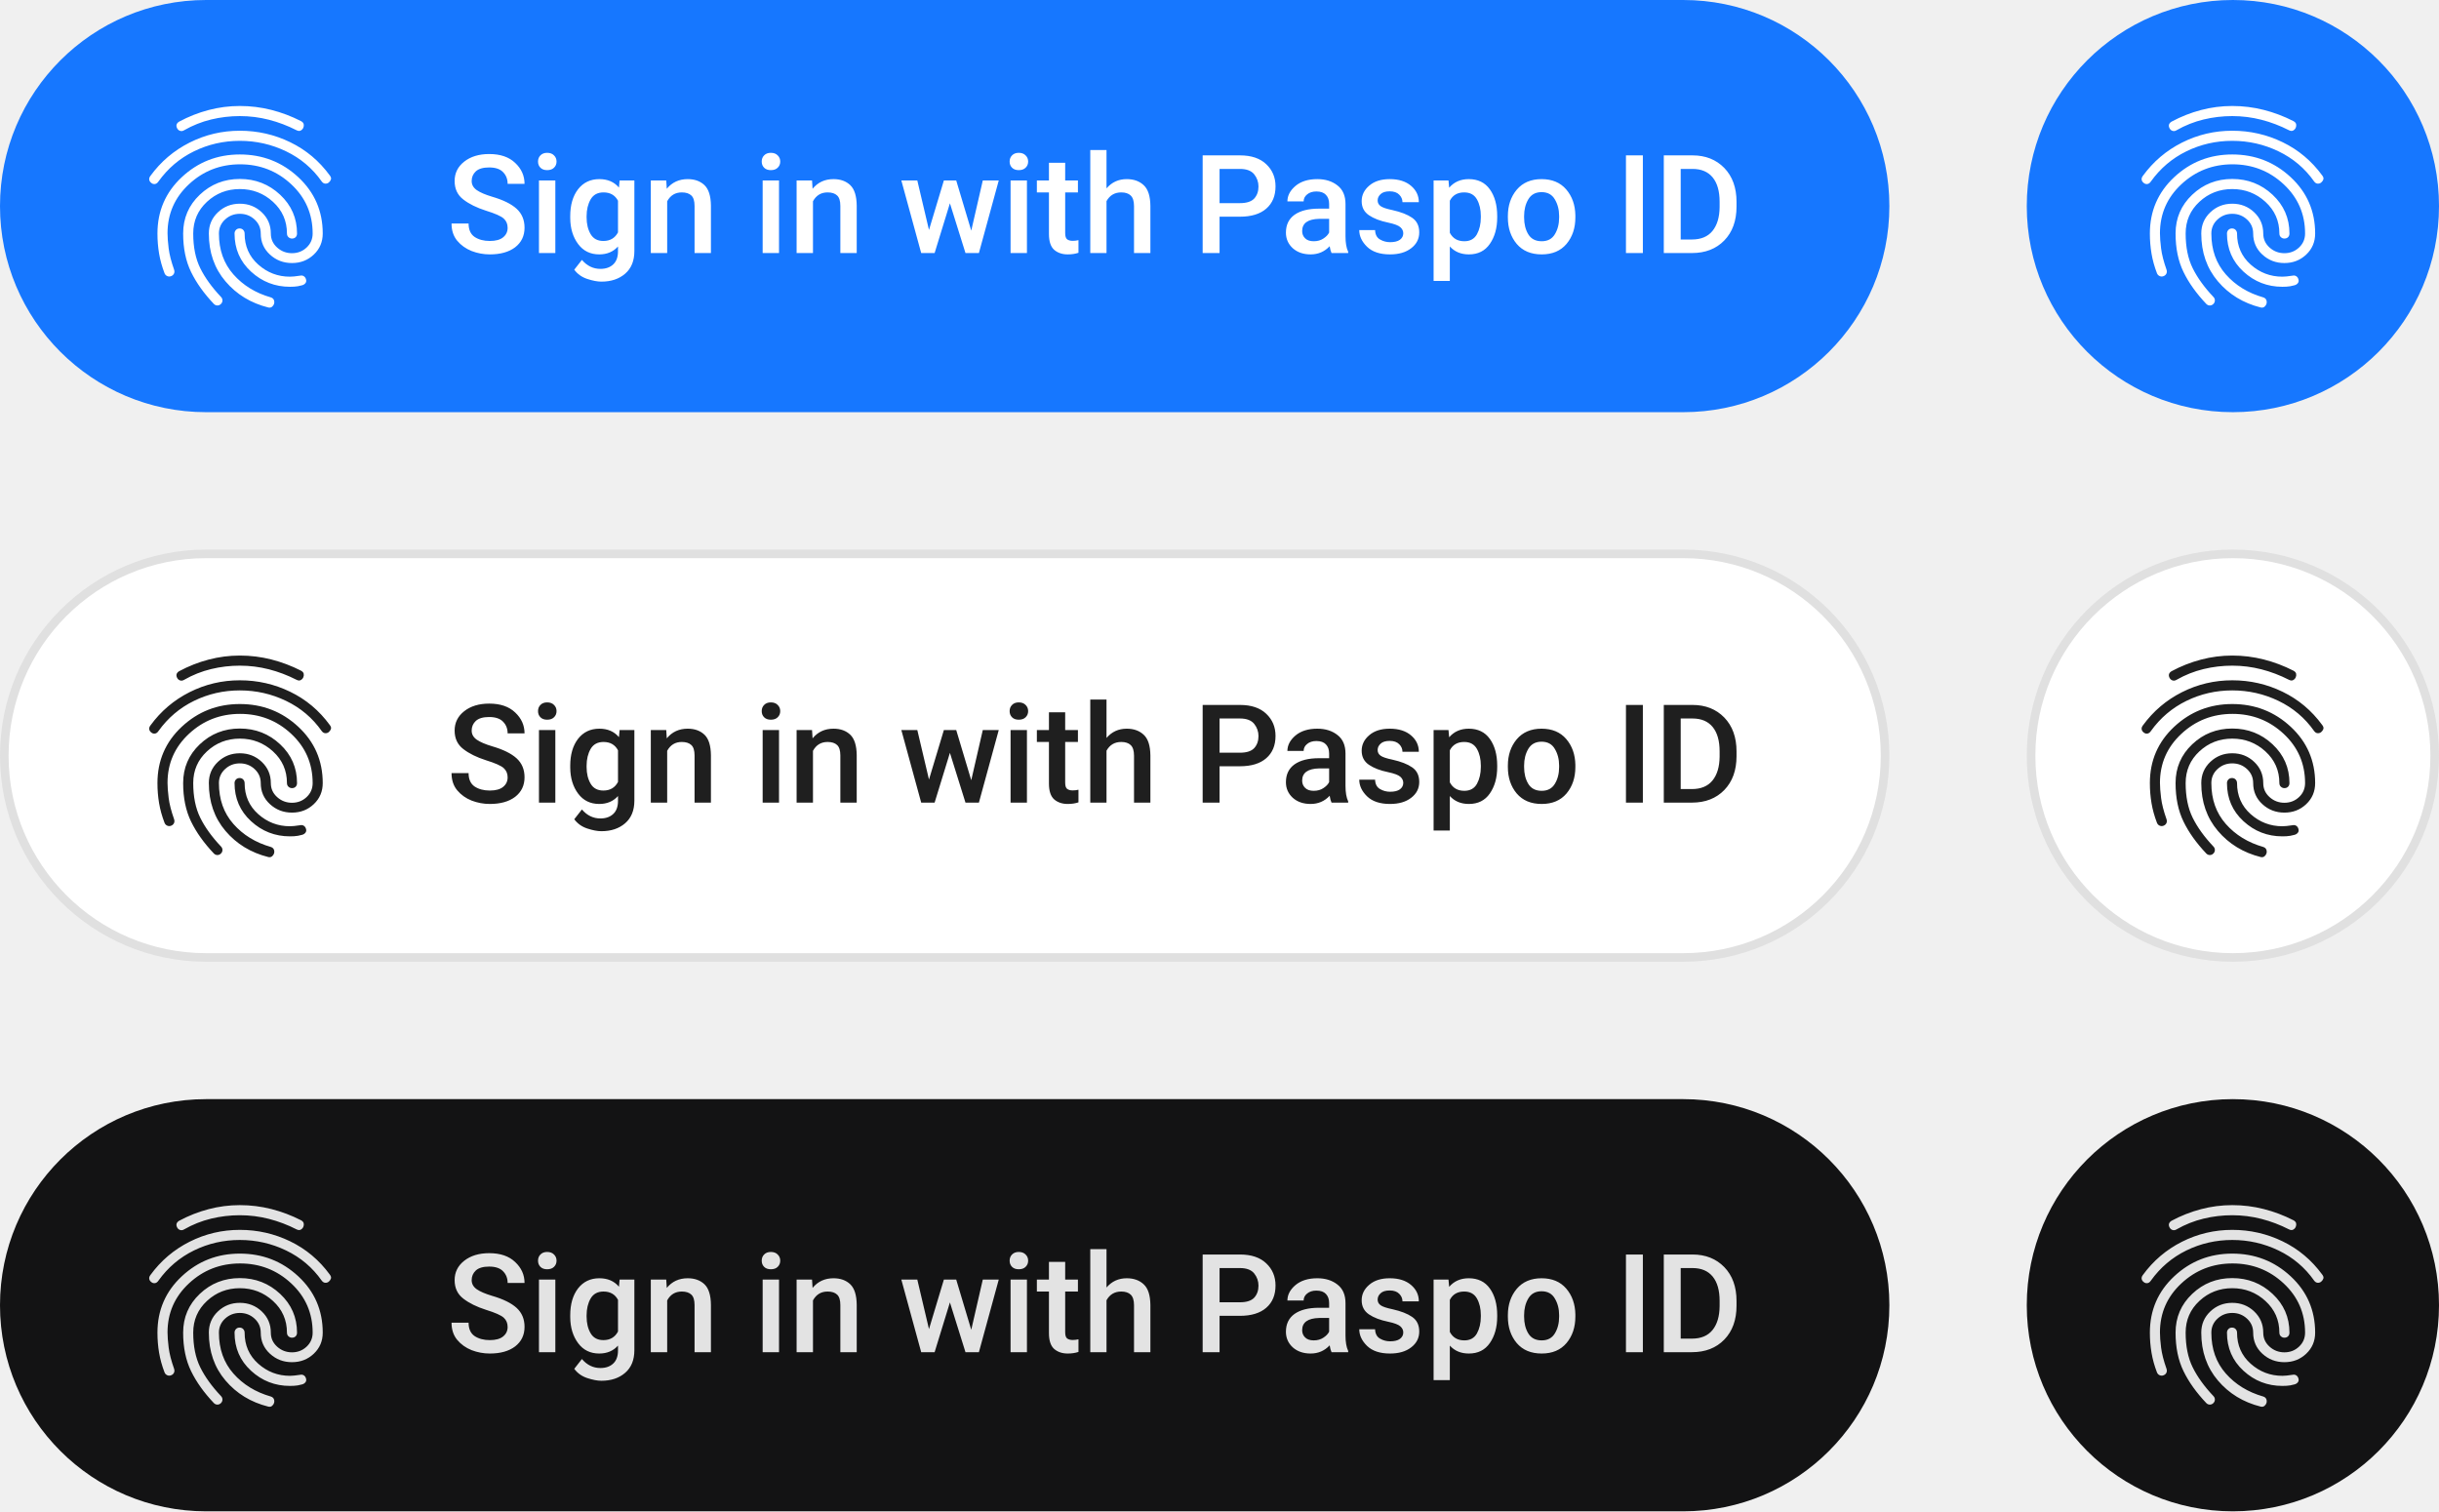
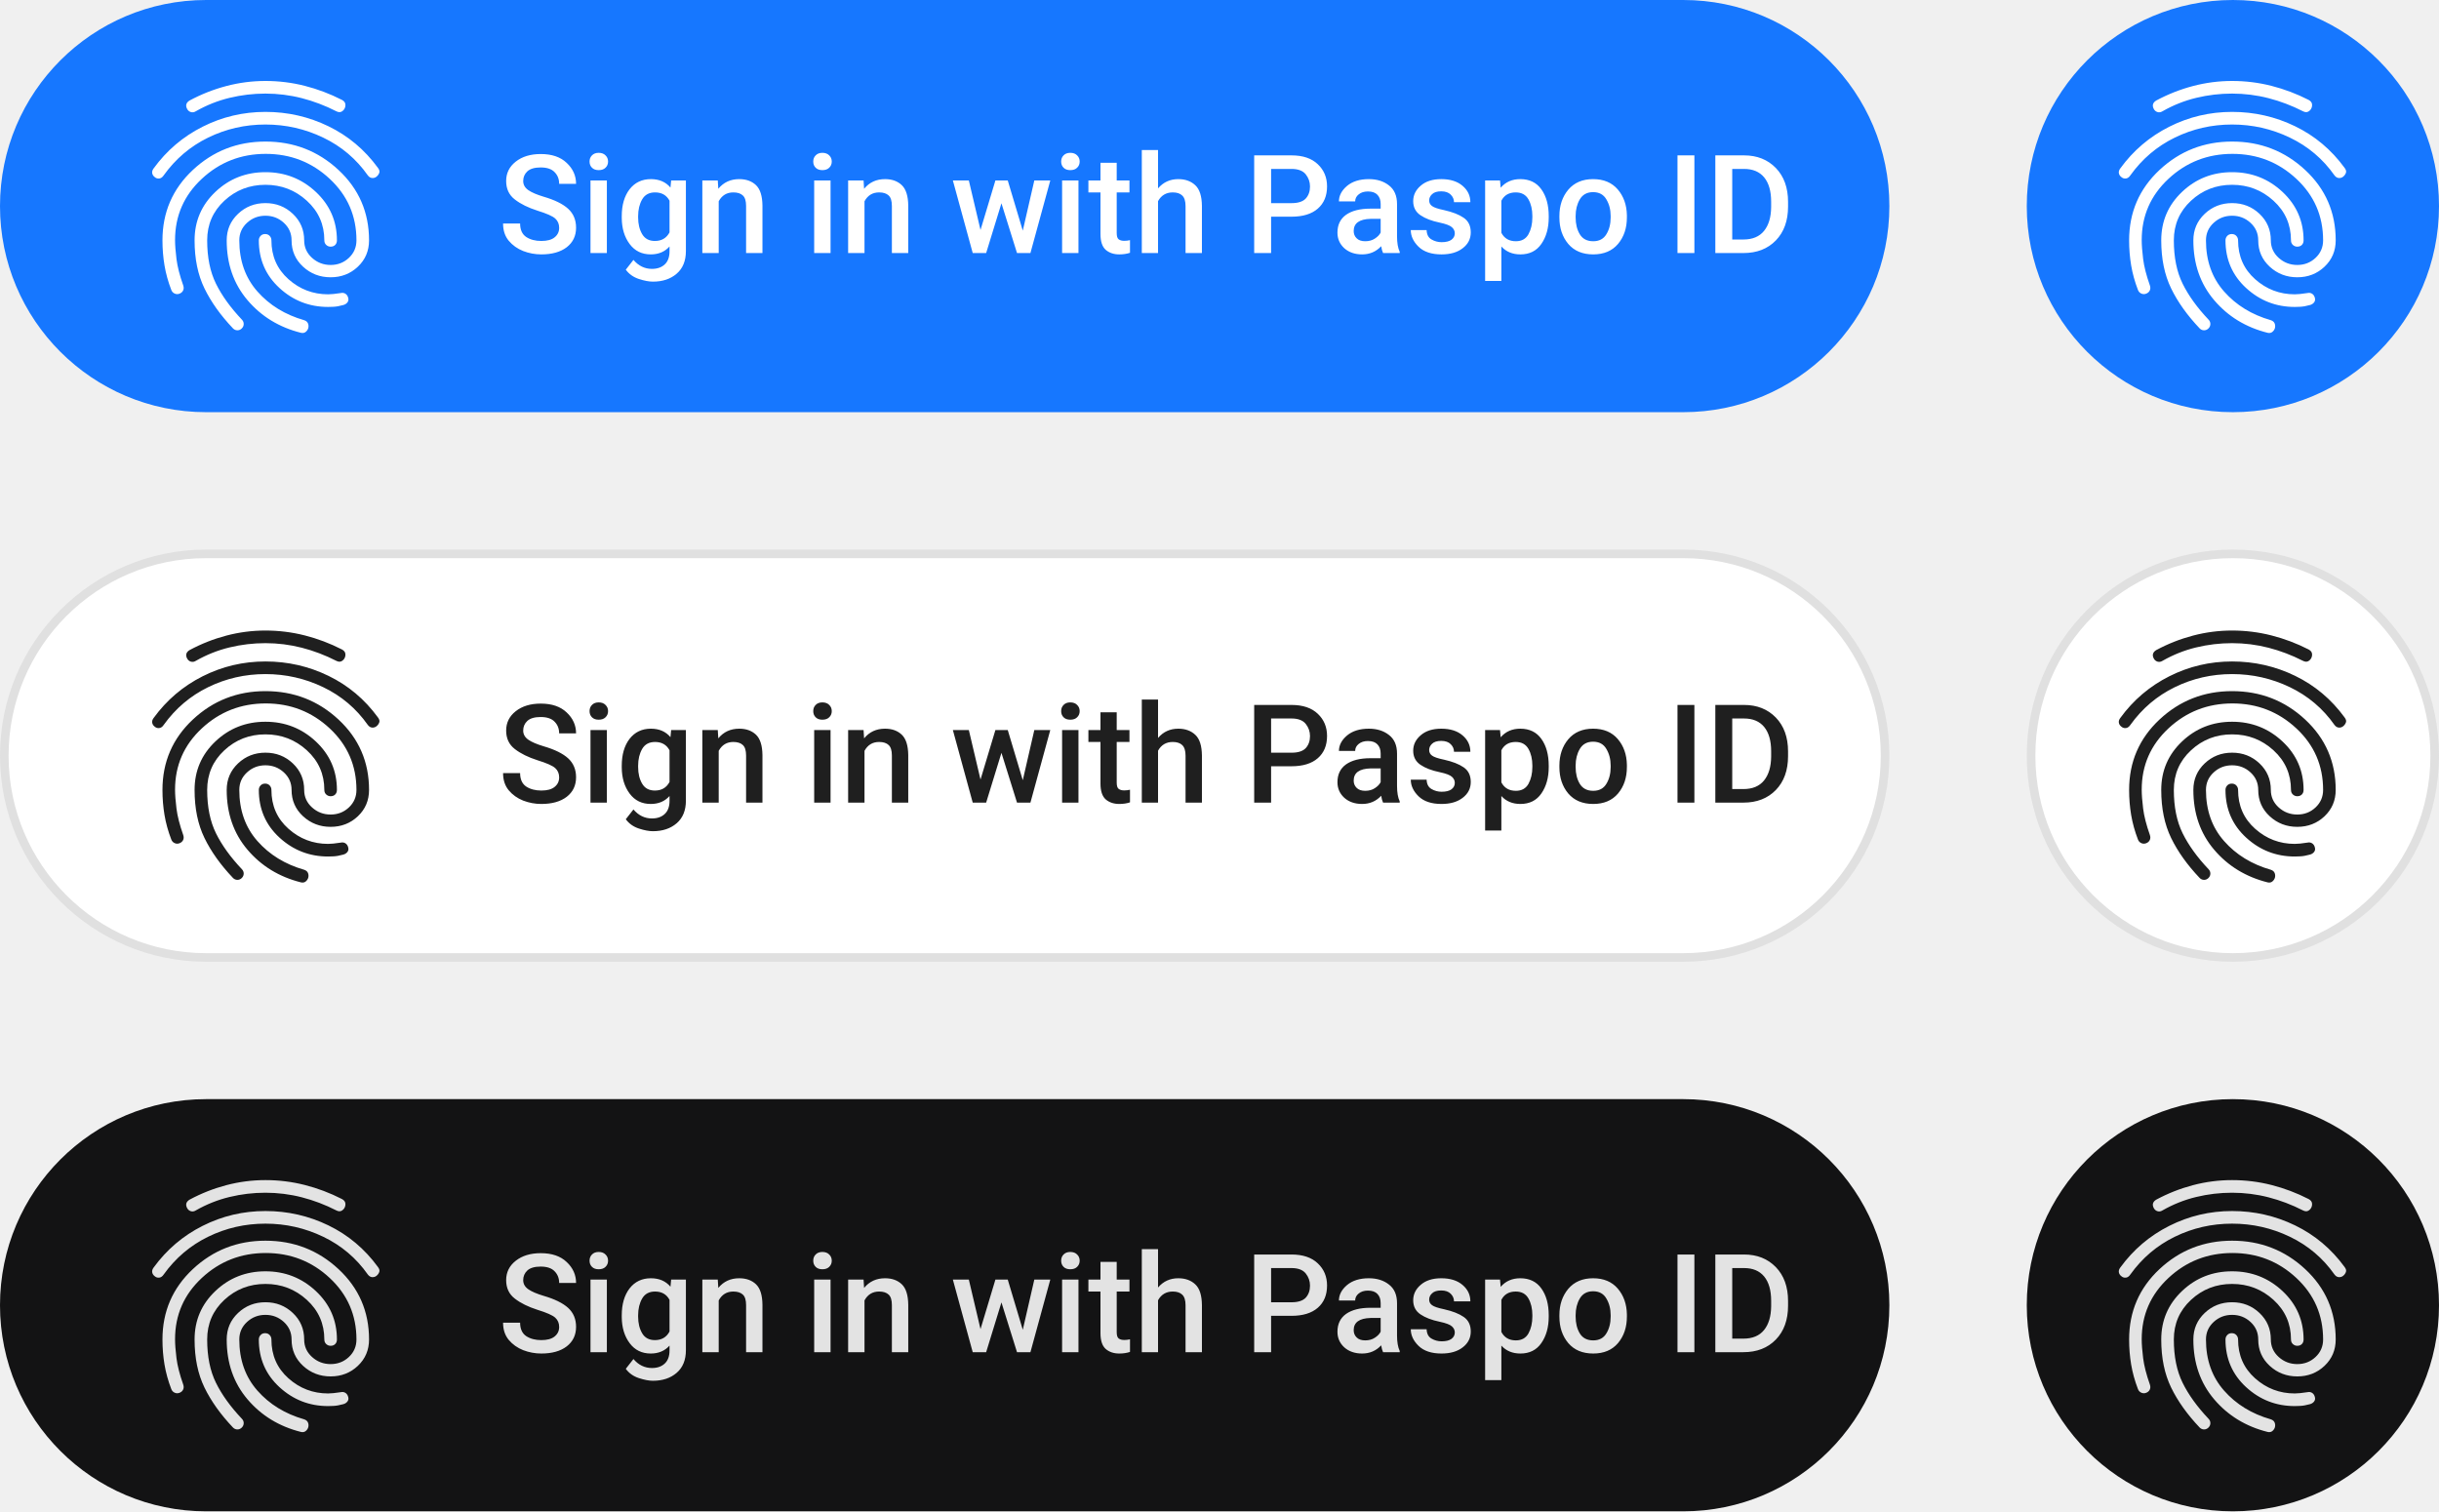
<svg xmlns="http://www.w3.org/2000/svg" width="284" height="176" viewBox="0 0 284 176" fill="none" font-family="-apple-system, BlinkMacSystemFont, 'Segoe UI', Roboto, sans-serif">
  <defs>
    <path id="paspo" transform="translate(-6.629,-6.923)" d="M41.412,16.327C47.458,16.327 53.162,17.627 58.523,20.229C63.885,22.83 68.362,26.589 71.955,31.505C72.355,32.02 72.483,32.477 72.34,32.877C72.198,33.278 71.955,33.62 71.613,33.906C71.271,34.192 70.872,34.321 70.415,34.292C69.959,34.264 69.56,34.021 69.218,33.563C66.081,29.104 62.045,25.688 57.111,23.316C52.178,20.943 46.944,19.757 41.412,19.757C35.879,19.757 30.689,20.943 25.84,23.316C20.992,25.688 16.971,29.104 13.777,33.563C13.435,34.078 13.036,34.364 12.579,34.421C12.123,34.478 11.724,34.364 11.382,34.078C10.982,33.792 10.74,33.435 10.654,33.006C10.569,32.577 10.697,32.134 11.039,31.677C14.576,26.817 19.01,23.044 24.343,20.357C29.676,17.67 35.366,16.327 41.412,16.327ZM41.412,24.388C49.112,24.388 55.728,26.96 61.261,32.105C66.794,37.251 69.56,43.625 69.56,51.229C69.56,54.087 68.548,56.474 66.523,58.389C64.498,60.304 62.031,61.262 59.122,61.262C56.213,61.262 53.718,60.304 51.636,58.389C49.554,56.474 48.513,54.087 48.513,51.229C48.513,49.342 47.814,47.756 46.417,46.469C45.019,45.183 43.351,44.54 41.412,44.54C39.472,44.54 37.804,45.183 36.407,46.469C35.009,47.756 34.311,49.342 34.311,51.229C34.311,56.774 35.951,61.405 39.23,65.121C42.51,68.837 46.745,71.438 51.935,72.924C52.449,73.096 52.791,73.382 52.962,73.782C53.133,74.182 53.162,74.611 53.048,75.068C52.933,75.468 52.705,75.812 52.363,76.097C52.021,76.383 51.593,76.469 51.08,76.355C45.148,74.868 40.3,71.91 36.535,67.479C32.771,63.048 30.888,57.632 30.888,51.229C30.888,48.37 31.915,45.969 33.968,44.025C36.022,42.082 38.503,41.11 41.412,41.11C44.321,41.11 46.802,42.082 48.855,44.025C50.909,45.969 51.935,48.37 51.935,51.229C51.935,53.115 52.648,54.702 54.074,55.988C55.5,57.274 57.183,57.917 59.122,57.917C61.061,57.917 62.715,57.274 64.084,55.988C65.453,54.702 66.138,53.115 66.138,51.229C66.138,44.597 63.714,39.023 58.865,34.507C54.017,29.99 48.228,27.732 41.497,27.732C34.767,27.732 28.978,29.99 24.129,34.507C19.281,39.023 16.857,44.568 16.857,51.143C16.857,52.515 16.985,54.23 17.242,56.288C17.499,58.346 18.112,60.747 19.082,63.492C19.253,64.006 19.238,64.463 19.039,64.864C18.839,65.264 18.511,65.55 18.055,65.721C17.599,65.893 17.156,65.878 16.729,65.678C16.301,65.478 16.001,65.149 15.83,64.692C14.975,62.462 14.362,60.247 13.991,58.046C13.62,55.845 13.435,53.573 13.435,51.229C13.435,43.625 16.187,37.251 21.691,32.105C27.195,26.96 33.769,24.388 41.412,24.388ZM41.412,7.923C45.062,7.923 48.627,8.366 52.106,9.252C55.586,10.138 58.951,11.41 62.202,13.068C62.715,13.354 63.015,13.697 63.1,14.097C63.186,14.497 63.143,14.898 62.972,15.298C62.801,15.698 62.516,16.012 62.117,16.241C61.717,16.47 61.232,16.441 60.662,16.155C57.639,14.612 54.516,13.425 51.294,12.596C48.071,11.767 44.777,11.353 41.412,11.353C38.104,11.353 34.853,11.739 31.658,12.511C28.464,13.283 25.413,14.497 22.504,16.155C22.048,16.441 21.591,16.513 21.135,16.37C20.679,16.227 20.336,15.927 20.108,15.469C19.88,15.012 19.823,14.597 19.937,14.226C20.051,13.854 20.336,13.526 20.793,13.24C23.987,11.524 27.323,10.21 30.803,9.295C34.282,8.38 37.818,7.923 41.412,7.923ZM41.412,32.706C46.716,32.706 51.279,34.492 55.101,38.065C58.922,41.639 60.833,46.026 60.833,51.229C60.833,51.743 60.676,52.158 60.363,52.472C60.049,52.786 59.635,52.944 59.122,52.944C58.666,52.944 58.266,52.786 57.924,52.472C57.582,52.158 57.411,51.743 57.411,51.229C57.411,46.941 55.828,43.354 52.662,40.466C49.497,37.579 45.747,36.136 41.412,36.136C37.077,36.136 33.355,37.579 30.247,40.466C27.138,43.354 25.584,46.941 25.584,51.229C25.584,55.859 26.382,59.79 27.979,63.02C29.576,66.25 31.915,69.494 34.995,72.753C35.337,73.096 35.508,73.496 35.508,73.953C35.508,74.411 35.337,74.811 34.995,75.154C34.653,75.497 34.254,75.669 33.797,75.669C33.341,75.669 32.942,75.497 32.599,75.154C29.234,71.609 26.653,67.994 24.857,64.306C23.06,60.619 22.162,56.26 22.162,51.229C22.162,46.026 24.044,41.639 27.808,38.065C31.573,34.492 36.107,32.706 41.412,32.706ZM41.326,49.514C41.84,49.514 42.253,49.685 42.567,50.028C42.881,50.371 43.037,50.771 43.037,51.229C43.037,55.516 44.577,59.032 47.657,61.776C50.737,64.521 54.331,65.893 58.438,65.893C58.78,65.893 59.265,65.864 59.892,65.807C60.519,65.75 61.175,65.664 61.86,65.55C62.373,65.435 62.815,65.507 63.186,65.764C63.557,66.021 63.799,66.407 63.913,66.922C64.027,67.379 63.942,67.779 63.657,68.122C63.371,68.465 63.001,68.694 62.544,68.808C61.518,69.094 60.619,69.251 59.849,69.28C59.079,69.309 58.609,69.323 58.438,69.323C53.361,69.323 48.955,67.608 45.219,64.177C41.483,60.747 39.615,56.431 39.615,51.229C39.615,50.771 39.772,50.371 40.086,50.028C40.399,49.685 40.813,49.514 41.326,49.514Z" />
  </defs>
  <rect y="0" width="220" height="48" rx="24" fill="#1677FF" />
-   <use href="#paspo" transform="translate(16,12) scale(0.3429)" fill="#FFFFFF" />
-   <text x="52" y="24" dominant-baseline="central" font-size="16" font-weight="500" fill="#FFFFFF">Sign in with Paspo ID</text>
+   <use href="#paspo" transform="translate(16,9) scale(0.4286)" fill="#FFFFFF" />
+   <text x="58" y="24" dominant-baseline="central" font-size="16" font-weight="500" fill="#FFFFFF">Sign in with Paspo ID</text>
  <rect x="236" y="0" width="48" height="48" rx="24" fill="#1677FF" />
-   <use href="#paspo" transform="translate(248,12) scale(0.3429)" fill="#FFFFFF" />
+   <use href="#paspo" transform="translate(245,9) scale(0.4286)" fill="#FFFFFF" />
  <rect x="0.5" y="64.5" width="219" height="47" rx="23.5" fill="#FFFFFF" stroke="#E0E0E0" />
-   <use href="#paspo" transform="translate(16,76) scale(0.3429)" fill="#1F1F1F" />
-   <text x="52" y="88" dominant-baseline="central" font-size="16" font-weight="500" fill="#1F1F1F">Sign in with Paspo ID</text>
+   <use href="#paspo" transform="translate(16,73) scale(0.4286)" fill="#1F1F1F" />
+   <text x="58" y="88" dominant-baseline="central" font-size="16" font-weight="500" fill="#1F1F1F">Sign in with Paspo ID</text>
  <rect x="236.5" y="64.5" width="47" height="47" rx="23.5" fill="#FFFFFF" stroke="#E0E0E0" />
-   <use href="#paspo" transform="translate(248,76) scale(0.3429)" fill="#1F1F1F" />
+   <use href="#paspo" transform="translate(245,73) scale(0.4286)" fill="#1F1F1F" />
  <rect y="128" width="220" height="48" rx="24" fill="#131314" />
-   <use href="#paspo" transform="translate(16,140) scale(0.3429)" fill="#E3E3E3" />
-   <text x="52" y="152" dominant-baseline="central" font-size="16" font-weight="500" fill="#E3E3E3">Sign in with Paspo ID</text>
+   <use href="#paspo" transform="translate(16,137) scale(0.4286)" fill="#E3E3E3" />
+   <text x="58" y="152" dominant-baseline="central" font-size="16" font-weight="500" fill="#E3E3E3">Sign in with Paspo ID</text>
  <rect x="236" y="128" width="48" height="48" rx="24" fill="#131314" />
-   <use href="#paspo" transform="translate(248,140) scale(0.3429)" fill="#E3E3E3" />
+   <use href="#paspo" transform="translate(245,137) scale(0.4286)" fill="#E3E3E3" />
</svg>
